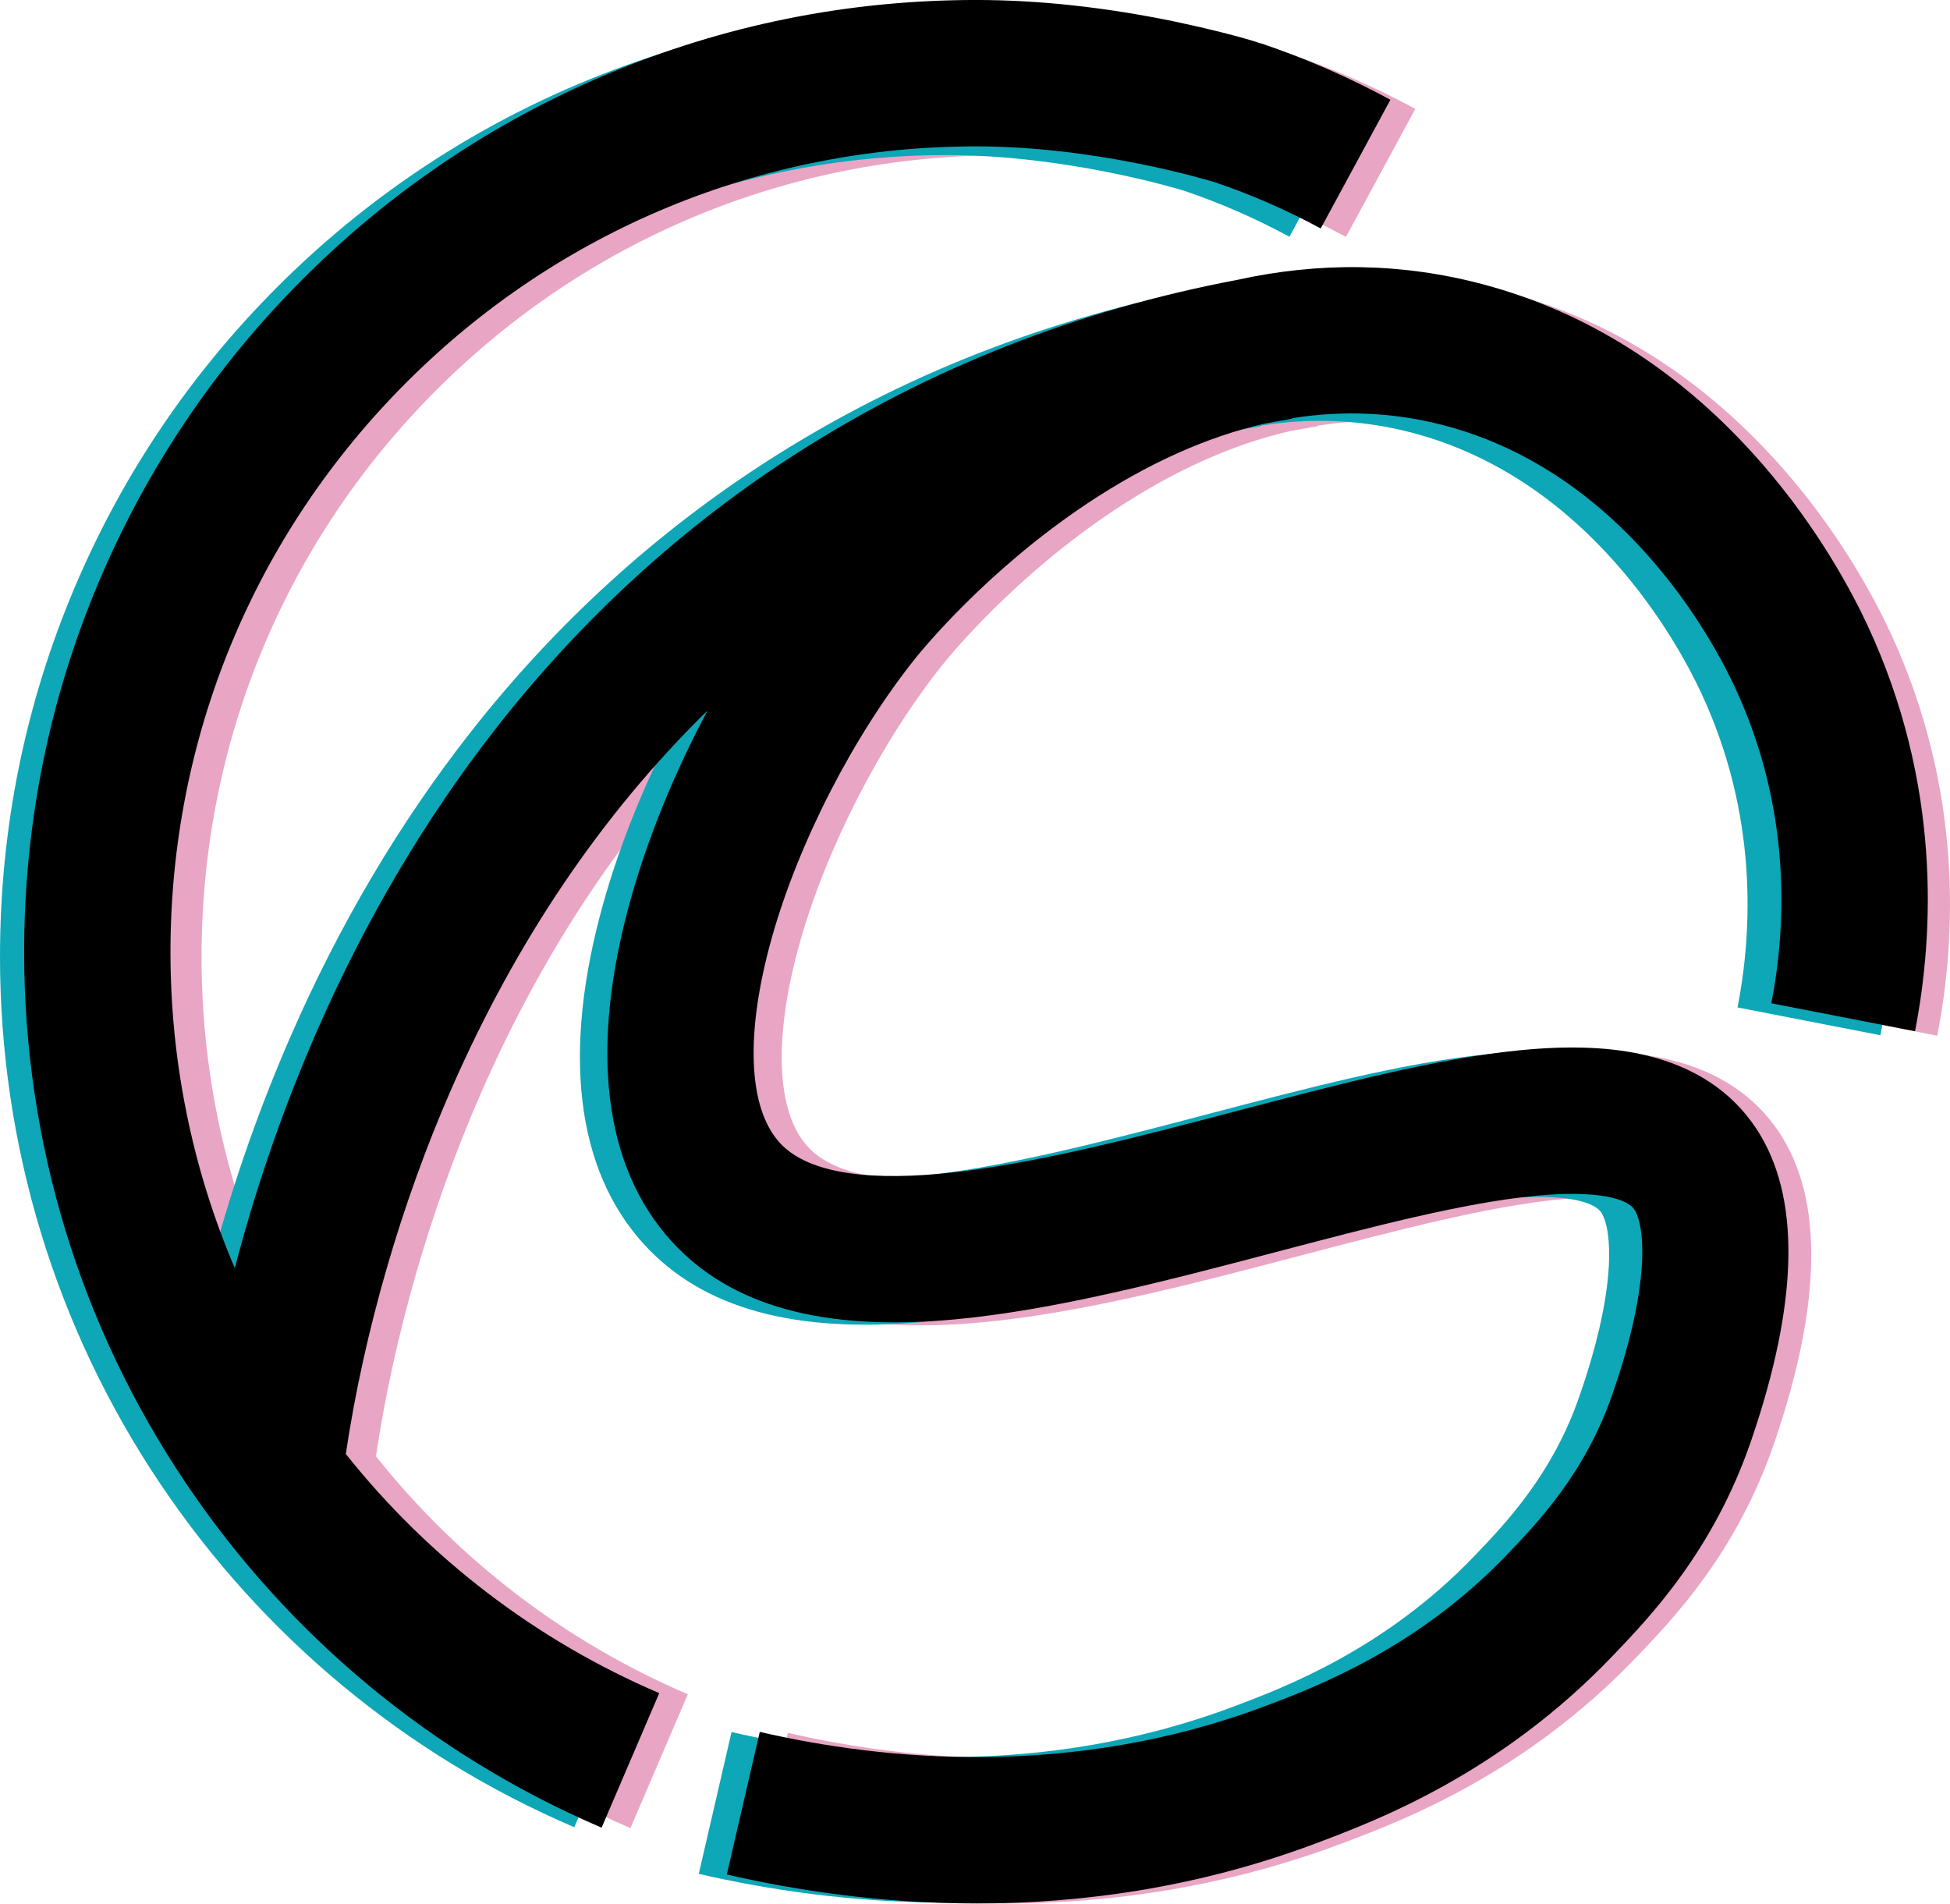
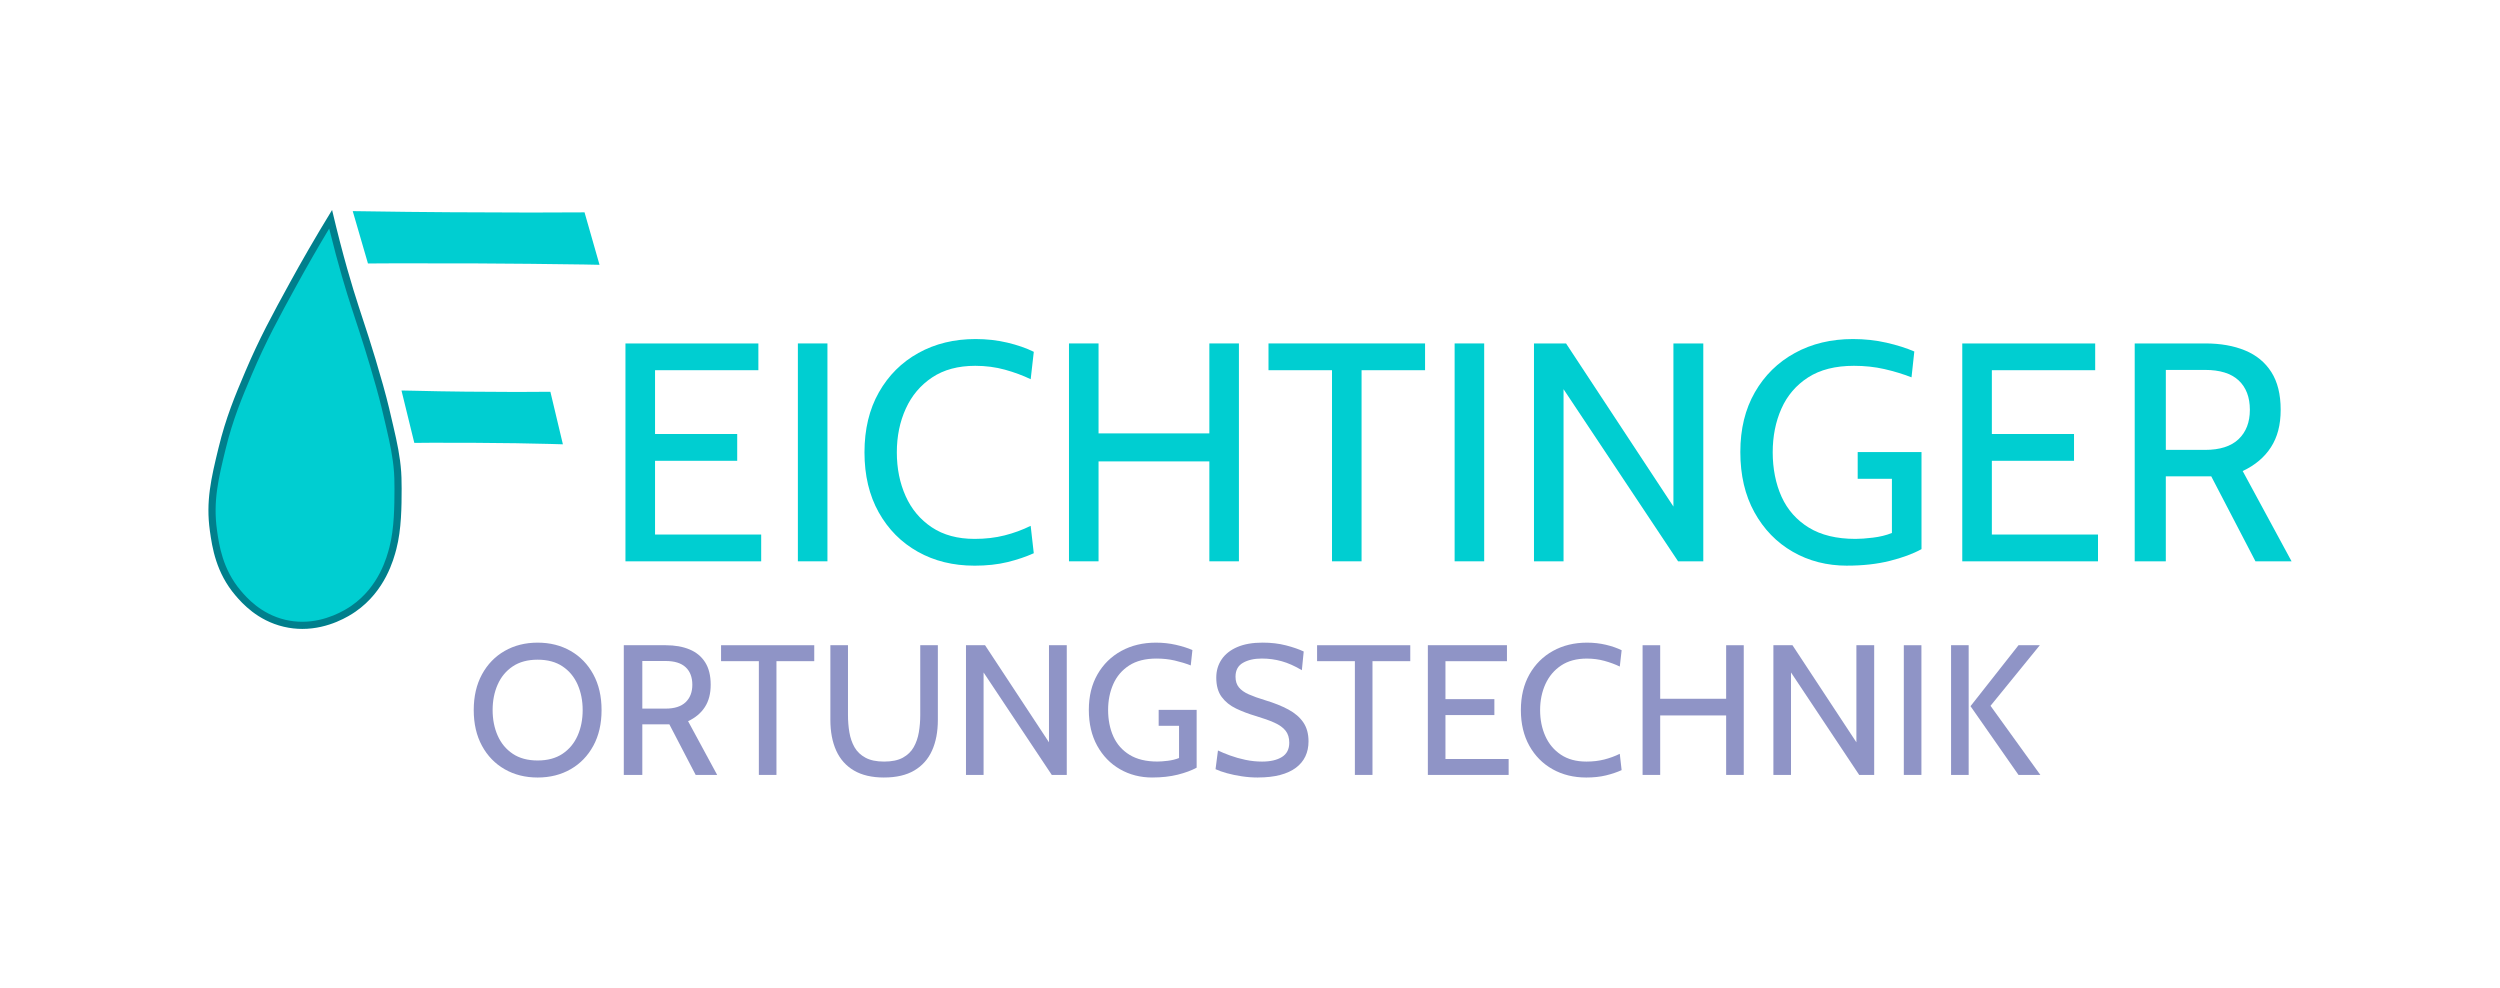
- <svg xmlns="http://www.w3.org/2000/svg" viewBox="0 0 856.09 835.67">
+ <svg xmlns="http://www.w3.org/2000/svg" id="new_final_-_wortlogo" data-name="new final - wortlogo" viewBox="0 0 1200 474">
  <defs>
    <style>
      .cls-1 {
-         fill: #0da7b7;
+         fill: #00ced1;
      }

      .cls-2 {
-         fill: #e8a6c4;
+         fill: #007f8c;
+       }
+ 
+       .cls-3 {
+         fill: #8f94c6;
      }
    </style>
  </defs>
-   <g id="shadow_pink" data-name="shadow pink">
-     <path class="cls-2" d="M850.5,454.68c8.32-42.76,11.47-108.26-20.8-177.44-6.57-14.08-21.24-41.91-45.73-70.14-34.63-39.92-75.84-66.42-122.49-78.77-34.93-9.25-70.97-9.85-107.26-1.8-69.43,13.14-133.72,38.38-191.3,75.14-50.19,32.05-94.69,72.65-132.26,120.7-30.7,39.25-57.02,83.76-78.23,132.29-16.18,37.01-27.68,72.19-35.86,103.47-18.48-43.32-28.09-90.1-28.09-138.01,0-94.01,36.61-182.4,103.09-248.88,66.48-66.48,154.86-103.09,248.88-103.09,52.29,0,100.72,14.6,104.31,15.7,15.86,5.38,31.38,12.16,46.15,20.16l30.44-56.21c-18.06-9.78-37.06-18.07-56.47-24.62l-.02.06c-9.77-3.38-29.42-7.89-38.35-9.73-30.03-6.16-58.99-9.29-86.07-9.29-56.13,0-110.6,11-161.89,32.7-49.53,20.95-94,50.93-132.19,89.12-38.18,38.18-68.17,82.66-89.12,132.19-21.7,51.29-32.7,105.76-32.7,161.89,0,83,24.38,163.15,70.52,231.77,44.99,66.92,107.83,119.02,181.72,150.68l25.18-58.76c-53.76-23.03-100.61-58.88-136.91-104.48,7.87-52.82,24.07-109.02,45.94-159.06,28.49-65.19,66.03-120.61,112.06-165.67-14.25,26.72-25.89,55.01-33.48,82.08-18.27,65.15-12.13,116.94,17.76,149.75,25.74,28.26,66.14,39.43,123.5,34.13,43.93-4.05,92.94-16.93,140.33-29.39,42.08-11.06,81.83-21.51,113.28-24.58,27.32-2.68,40.33,1.29,43.39,5.89,3.05,4.59,5.13,16.89,1.82,37.65-2.97,18.64-8.96,36.12-11.22,42.7-11.9,34.7-32.62,56.33-46.32,70.64-39.33,41.05-83.87,57.85-105.27,65.92-84.8,31.98-166.98,23.82-220.98,11.35l-14.39,62.29c29.93,6.91,67.39,12.65,109.24,12.65,45.69,0,96.61-6.84,148.68-26.48,25.81-9.73,79.52-29.98,128.88-81.51,16.52-17.24,44.17-46.11,60.63-94.13,20.97-61.16,21.7-107.07,2.17-136.46-10.61-15.97-26.64-26.66-47.63-31.77-15.3-3.73-33.37-4.5-55.23-2.36-36.53,3.58-78.67,14.65-123.3,26.38-44.88,11.8-91.29,23.99-129.96,27.56-35.53,3.28-59.21-1.27-70.37-13.53-13.87-15.23-15.14-47.83-3.47-89.44,11.62-41.45,35.62-88.21,62.63-122.03,3.1-3.88,31.57-38.79,75.37-67.88,26.03-17.29,51.76-28.86,77.03-34.71,4.07-.77,8.16-1.49,12.27-2.17l-.04-.24c22.67-3.61,44.95-2.55,66.71,3.21,77.69,20.57,116.58,92.57,126.64,114.14,25.01,53.61,22.5,104.75,15.99,138.2l62.75,12.22Z" />
+   <g>
+     <g>
+       <path class="cls-1" d="M145.11,300.17c-2.87,0-5.73-.33-8.52-.99-12.39-2.92-19.54-11.28-22.23-14.43-9.23-10.79-10.91-22.91-11.92-30.15-1.97-14.14.72-25.2,4.12-39.2,3.59-14.78,8.07-25.32,12.81-36.48,6.79-16,13.23-27.73,21.38-42.59,5.71-10.41,11.74-20.85,17.95-31.08,4.93,20.5,9.05,33.81,11.78,42.2.45,1.37.93,2.85,1.46,4.45,2.58,7.82,6.11,18.53,10.25,33.31,2.1,7.48,3.26,12.53,4.39,17.41l.58,2.52c1.71,7.33,3.16,14.01,3.7,21.52.09,1.22.23,3.86.22,7.9-.03,8.14-.06,19.28-2.49,28.55-1.26,4.82-5.09,19.48-18.9,29.05-3.47,2.41-12.82,8.01-24.59,8.01Z" />
+       <path class="cls-2" d="M158.01,109.7c4.51,18.28,8.27,30.43,10.83,38.28.45,1.37.94,2.86,1.46,4.46,2.57,7.81,6.09,18.5,10.23,33.24,2.09,7.45,3.25,12.47,4.37,17.33.19.84.39,1.68.58,2.52,1.69,7.26,3.13,13.87,3.66,21.25.08,1.19.23,3.79.21,7.78-.03,8.04-.06,19.06-2.43,28.12-1.22,4.67-4.93,18.87-18.21,28.07-3.34,2.32-12.33,7.7-23.61,7.7-2.73,0-5.47-.32-8.12-.94-11.84-2.79-18.72-10.84-21.31-13.87-8.9-10.41-10.54-22.22-11.53-29.27-1.92-13.81.73-24.73,4.09-38.56,3.56-14.65,8.01-25.12,12.72-36.22,6.76-15.92,13.18-27.62,21.3-42.43,5.04-9.18,10.32-18.38,15.76-27.45M159.4,100.79c-8.3,13.53-15.03,25.36-20.16,34.71-8.61,15.69-14.76,26.98-21.45,42.74-5,11.77-9.34,22.13-12.9,36.75-3.61,14.84-6.13,25.67-4.15,39.84,1.12,8.02,2.96,20.08,12.32,31.03,3.06,3.58,10.46,11.99,23.14,14.98,3.09.73,6.07,1.04,8.91,1.04,12.81,0,22.61-6.26,25.56-8.31,14.32-9.93,18.31-25.17,19.58-30.03,2.48-9.48,2.52-20.68,2.54-28.98.01-4.44-.16-7.17-.22-8.03-.53-7.51-1.95-14.09-3.74-21.79-1.34-5.77-2.52-11.2-4.99-20-5-17.83-9.1-29.71-11.73-37.83-2.99-9.21-7.39-23.52-12.71-46.13h0Z" />
+     </g>
+     <g>
+       <path class="cls-1" d="M264.2,188.11s0-.06,0-.06c-4.05.05-12.24.1-16.29.09-14.97-.02-33.95-.18-48.85-.58l-6.35-.12,6.16,25.15,8.14-.07c11.7-.05,28.96.05,40.71.23,4.07.06,12.21.22,16.28.34h0s6.19.18,6.19.18l-6-25.21v.06Z" />
+       <path class="cls-1" d="M280.58,101.93h0s0,0,0,0c-6.46.05-19.51.1-25.96.09-23.86-.02-54.13-.18-77.89-.58h0s-7.42-.1-7.42-.1l7.31,25.13,12.98-.07c8.28-.03,30.4.02,38.94.04,14.64.08,37.46.27,51.92.52h0s7.31.15,7.31.15l-7.19-25.18Z" />
+     </g>
  </g>
-   <g id="shadow_blue" data-name="shadow blue">
-     <path class="cls-1" d="M825.54,454.46c8.32-42.74,11.47-108.21-20.79-177.36-6.57-14.07-21.23-41.89-45.71-70.11-34.61-39.9-75.8-66.39-122.43-78.74-34.92-9.24-70.94-9.84-107.21-1.8-69.4,13.13-133.66,38.36-191.2,75.1-50.16,32.03-94.64,72.62-132.19,120.64-30.68,39.24-56.99,83.72-78.19,132.23-16.17,36.99-27.66,72.16-35.84,103.42-18.47-43.3-28.07-90.05-28.07-137.95,0-93.97,36.59-182.31,103.04-248.76,66.45-66.45,154.79-103.04,248.76-103.04,52.27,0,100.67,14.59,104.26,15.7,15.85,5.37,31.37,12.15,46.13,20.15l30.43-56.19c-18.05-9.78-37.04-18.06-56.44-24.61l-.02.06c-9.77-3.37-29.4-7.89-38.33-9.72-30.02-6.16-58.96-9.28-86.03-9.28-56.1,0-110.55,11-161.81,32.68-49.5,20.94-93.96,50.91-132.12,89.07-38.17,38.17-68.13,82.62-89.07,132.12C11,309.37,0,363.81,0,419.91c0,82.96,24.37,163.07,70.48,231.66,44.97,66.88,107.77,118.96,181.63,150.61l25.16-58.73c-53.74-23.02-100.56-58.85-136.84-104.43,7.87-52.79,24.06-108.97,45.92-158.98,28.48-65.15,66-120.55,112-165.59-14.24,26.71-25.88,54.99-33.47,82.04-18.26,65.12-12.12,116.88,17.76,149.68,25.73,28.25,66.11,39.41,123.44,34.12,43.91-4.05,92.89-16.92,140.27-29.37,42.06-11.05,81.79-21.5,113.22-24.57,27.31-2.67,40.31,1.29,43.37,5.88,3.05,4.58,5.13,16.88,1.82,37.63-2.97,18.64-8.96,36.1-11.21,42.68-11.89,34.69-32.6,56.3-46.3,70.61-39.31,41.03-83.83,57.82-105.22,65.89-84.76,31.96-166.9,23.81-220.87,11.35l-14.38,62.26c29.91,6.91,67.35,12.65,109.19,12.65,45.67,0,96.57-6.84,148.61-26.46,25.8-9.73,79.48-29.97,128.82-81.47,16.51-17.24,44.14-46.08,60.6-94.08,20.96-61.13,21.69-107.02,2.17-136.4-10.61-15.96-26.62-26.64-47.6-31.75-15.29-3.73-33.35-4.5-55.21-2.36-36.51,3.58-78.63,14.65-123.24,26.37-44.86,11.79-91.25,23.98-129.89,27.54-35.52,3.28-59.18-1.27-70.34-13.52-13.87-15.22-15.13-47.81-3.47-89.4,11.62-41.43,35.61-88.17,62.6-121.97,3.1-3.88,31.56-38.77,75.33-67.84,26.01-17.28,51.73-28.84,77-34.7,4.07-.77,8.16-1.49,12.27-2.17l-.04-.24c22.66-3.61,44.93-2.55,66.68,3.21,77.66,20.56,116.52,92.52,126.58,114.09,25,53.59,22.49,104.7,15.98,138.13l62.72,12.21Z" />
+   <g>
+     <path class="cls-1" d="M300.22,269.43v-104.58h63.8v12.85h-49.6v30.63h39.44v12.85h-39.44v35.41h50.95v12.85h-65.14Z" />
+     <path class="cls-1" d="M382.98,269.43v-104.58h14.19v104.58h-14.19Z" />
+     <path class="cls-1" d="M467.69,271.52c-10.16,0-19.21-2.23-27.15-6.69-7.94-4.46-14.19-10.76-18.75-18.9-4.56-8.14-6.84-17.74-6.84-28.8s2.3-20.66,6.91-28.8c4.61-8.14,10.93-14.44,18.97-18.9,8.04-4.46,17.19-6.69,27.45-6.69,5.33,0,10.41.57,15.24,1.72,4.83,1.15,9.06,2.61,12.7,4.41l-1.49,13.15c-3.74-1.79-7.84-3.31-12.33-4.56-4.48-1.24-9.24-1.87-14.27-1.87-8.22,0-15.12,1.86-20.69,5.57-5.58,3.71-9.8,8.7-12.66,14.98-2.86,6.27-4.3,13.27-4.3,20.99s1.41,14.72,4.22,20.99c2.81,6.28,7,11.27,12.55,14.98,5.55,3.71,12.41,5.57,20.58,5.57,5.18,0,9.97-.56,14.38-1.68,4.41-1.12,8.58-2.65,12.51-4.59l1.49,13.15c-3.74,1.69-7.94,3.11-12.62,4.26-4.68,1.14-9.99,1.72-15.91,1.72Z" />
+     <path class="cls-1" d="M513.11,269.43v-104.58h14.19v43.18h53.19v-43.18h14.19v104.58h-14.19v-47.96h-53.19v47.96h-14.19Z" />
+     <path class="cls-1" d="M639.36,269.43v-91.73h-30.48v-12.85h75.15v12.85h-30.48v91.73h-14.19Z" />
+     <path class="cls-1" d="M698.22,269.43v-104.58h14.19v104.58h-14.19Z" />
+     <path class="cls-1" d="M736.31,269.43v-104.58h15.39l51.54,78.29v-78.29h14.34v104.58h-12.1l-54.98-82.62v82.62h-14.19Z" />
+     <path class="cls-1" d="M886.61,271.52c-9.66,0-18.37-2.23-26.11-6.69-7.74-4.46-13.87-10.77-18.38-18.94-4.51-8.17-6.76-17.8-6.76-28.91s2.33-20.57,6.98-28.69c4.66-8.12,11.06-14.4,19.2-18.86,8.14-4.46,17.44-6.69,27.9-6.69,5.63,0,10.99.59,16.1,1.76,5.1,1.17,9.55,2.58,13.33,4.22l-1.34,12.4c-4.08-1.59-8.42-2.91-13-3.96-4.58-1.05-9.46-1.57-14.64-1.57-8.91,0-16.25,1.86-22,5.57-5.75,3.71-10.02,8.7-12.81,14.98-2.79,6.27-4.18,13.27-4.18,20.99s1.42,15.08,4.26,21.33c2.84,6.25,7.2,11.18,13.07,14.79,5.88,3.61,13.35,5.42,22.41,5.42,2.24,0,5.03-.2,8.37-.6,3.34-.4,6.37-1.14,9.11-2.24v-26h-16.43v-12.85h30.63v46.61c-4.08,2.24-9.16,4.12-15.24,5.64-6.08,1.52-12.9,2.28-20.47,2.28Z" />
+     <path class="cls-1" d="M941.89,269.43v-104.58h63.8v12.85h-49.6v30.63h39.44v12.85h-39.44v35.41h50.95v12.85h-65.14Z" />
+     <path class="cls-1" d="M1024.66,269.43v-104.58h33.91c7.27,0,13.62,1.12,19.05,3.36,5.43,2.24,9.64,5.7,12.62,10.38,2.99,4.68,4.48,10.71,4.48,18.08s-1.56,13.17-4.67,18c-3.11,4.83-7.63,8.64-13.56,11.43l23.46,43.33h-17.33l-21.22-40.79h-21.81v40.79h-14.94ZM1039.6,215.95h18.82c7.12,0,12.49-1.72,16.1-5.15,3.61-3.44,5.42-8.14,5.42-14.12s-1.81-10.78-5.42-14.12c-3.61-3.34-8.98-5-16.1-5h-18.82v38.4Z" />
  </g>
-   <g id="logo_black" data-name="logo black">
-     <path d="M840.73,452.74c8.37-42.98,11.53-108.81-20.91-178.34-6.6-14.15-21.35-42.13-45.96-70.5-34.8-40.12-76.22-66.76-123.11-79.17-35.11-9.3-71.34-9.9-107.81-1.81-69.78,13.2-134.4,38.58-192.27,75.52-50.44,32.21-95.17,73.02-132.93,121.31-30.85,39.45-57.31,84.19-78.63,132.97-16.26,37.19-27.82,72.56-36.04,104-18.58-43.54-28.23-90.56-28.23-138.71,0-94.49,36.8-183.33,103.61-250.14,66.81-66.81,155.65-103.61,250.14-103.61,52.56,0,101.23,14.67,104.84,15.78,15.94,5.4,31.54,12.22,46.39,20.26l30.6-56.5c-18.15-9.83-37.25-18.16-56.75-24.75l-.02.06c-9.82-3.39-29.57-7.93-38.54-9.78-30.18-6.2-59.29-9.34-86.51-9.34-56.42,0-111.16,11.06-162.71,32.86-49.78,21.05-94.48,51.19-132.86,89.57-38.38,38.38-68.51,83.08-89.57,132.86-21.81,51.55-32.86,106.3-32.86,162.72,0,83.42,24.51,163.97,70.88,232.94,45.22,67.26,108.37,119.62,182.64,151.44l25.3-59.06c-54.04-23.15-101.12-59.17-137.6-105.01,7.91-53.09,24.19-109.57,46.18-159.87,28.64-65.52,66.36-121.22,112.63-166.51-14.32,26.86-26.02,55.29-33.65,82.5-18.36,65.48-12.19,117.53,17.85,150.51,25.87,28.4,66.47,39.63,124.13,34.31,44.15-4.07,93.41-17.02,141.05-29.54,42.3-11.12,82.25-21.62,113.85-24.71,27.47-2.69,40.54,1.29,43.61,5.92,3.06,4.61,5.15,16.97,1.83,37.84-2.98,18.74-9.01,36.3-11.28,42.91-11.96,34.89-32.78,56.62-46.56,71-39.53,41.26-84.29,58.14-105.81,66.25-85.23,32.14-167.82,23.94-222.1,11.41l-14.46,62.6c30.08,6.95,67.73,12.72,109.79,12.72,45.92,0,97.1-6.88,149.43-26.61,25.94-9.78,79.92-30.13,129.53-81.92,16.6-17.33,44.39-46.33,60.94-94.61,21.08-61.47,21.81-107.61,2.18-137.16-10.66-16.05-26.77-26.79-47.87-31.93-15.38-3.75-33.53-4.52-55.51-2.37-36.71,3.59-79.07,14.73-123.92,26.51-45.11,11.85-91.75,24.11-130.62,27.7-35.71,3.29-59.51-1.28-70.73-13.59-13.94-15.31-15.22-48.07-3.49-89.89,11.68-41.66,35.81-88.66,62.95-122.65,3.12-3.9,31.73-38.98,75.75-68.22,26.16-17.37,52.02-29,77.42-34.89,4.09-.77,8.21-1.5,12.34-2.18l-.04-.24c22.79-3.63,45.18-2.56,67.05,3.23,78.09,20.67,117.17,93.04,127.29,114.72,25.14,53.89,22.61,105.28,16.07,138.9l63.07,12.28Z" />
+   <g>
+     <path class="cls-3" d="M258.07,373.21c-5.93,0-11.21-1.33-15.83-3.98-4.62-2.65-8.26-6.4-10.89-11.25-2.64-4.85-3.96-10.56-3.96-17.14s1.32-12.29,3.96-17.14c2.64-4.85,6.27-8.6,10.89-11.25,4.62-2.65,9.9-3.98,15.83-3.98s11.21,1.33,15.83,3.98c4.62,2.65,8.26,6.4,10.89,11.25,2.64,4.85,3.96,10.56,3.96,17.14s-1.32,12.29-3.96,17.14c-2.64,4.85-6.27,8.6-10.89,11.25-4.62,2.65-9.9,3.98-15.83,3.98ZM258.07,365.03c4.77,0,8.76-1.07,11.96-3.22,3.2-2.15,5.61-5.05,7.23-8.72,1.62-3.66,2.42-7.74,2.42-12.25s-.81-8.59-2.42-12.25c-1.62-3.66-4.02-6.57-7.23-8.72-3.2-2.15-7.19-3.22-11.96-3.22s-8.76,1.07-11.96,3.22c-3.2,2.15-5.61,5.05-7.23,8.72-1.62,3.66-2.42,7.74-2.42,12.25s.81,8.59,2.42,12.25c1.62,3.66,4.02,6.57,7.23,8.72,3.2,2.15,7.19,3.22,11.96,3.22Z" />
+     <path class="cls-3" d="M299.42,371.96v-62.25h20.19c4.33,0,8.11.67,11.34,2,3.23,1.33,5.74,3.39,7.51,6.18,1.78,2.79,2.67,6.37,2.67,10.76s-.93,7.84-2.78,10.72c-1.85,2.88-4.54,5.14-8.07,6.8l13.96,25.79h-10.32l-12.63-24.28h-12.98v24.28h-8.89ZM308.31,340.13h11.21c4.24,0,7.43-1.02,9.58-3.07,2.15-2.05,3.22-4.85,3.22-8.4s-1.07-6.42-3.22-8.4c-2.15-1.99-5.34-2.98-9.58-2.98h-11.21v22.86Z" />
+     <path class="cls-3" d="M364.25,371.96v-54.6h-18.14v-7.65h44.73v7.65h-18.14v54.6h-8.45Z" />
+     <path class="cls-3" d="M424.37,373.21c-5.84,0-10.66-1.12-14.47-3.36-3.81-2.24-6.65-5.42-8.52-9.56s-2.8-9.05-2.8-14.74v-35.84h8.45v33.53c0,2.85.22,5.6.67,8.27s1.27,5.05,2.47,7.16c1.2,2.11,2.95,3.78,5.25,5.02,2.3,1.25,5.28,1.87,8.96,1.87s6.7-.62,8.98-1.87c2.28-1.25,4.02-2.93,5.22-5.05,1.2-2.12,2.02-4.51,2.47-7.18s.67-5.41.67-8.23v-33.53h8.45v35.84c0,5.69-.93,10.6-2.8,14.74-1.87,4.14-4.71,7.32-8.52,9.56-3.81,2.24-8.63,3.36-14.47,3.36Z" />
+     <path class="cls-3" d="M463.67,371.96v-62.25h9.16l30.68,46.6v-46.6h8.54v62.25h-7.2l-32.73-49.18v49.18h-8.45Z" />
+     <path class="cls-3" d="M553.14,373.21c-5.75,0-10.93-1.33-15.54-3.98-4.61-2.65-8.26-6.41-10.94-11.27-2.68-4.86-4.02-10.6-4.02-17.21s1.39-12.24,4.16-17.07c2.77-4.83,6.58-8.57,11.43-11.23,4.85-2.65,10.38-3.98,16.61-3.98,3.35,0,6.54.35,9.58,1.04,3.04.7,5.68,1.53,7.94,2.51l-.8,7.38c-2.43-.95-5.01-1.73-7.74-2.36-2.73-.62-5.63-.93-8.72-.93-5.31,0-9.67,1.1-13.09,3.31-3.42,2.21-5.97,5.18-7.63,8.92-1.66,3.74-2.49,7.9-2.49,12.49s.84,8.97,2.53,12.69c1.69,3.72,4.28,6.66,7.78,8.8,3.5,2.15,7.94,3.22,13.34,3.22,1.33,0,2.99-.12,4.98-.36,1.99-.24,3.79-.68,5.42-1.33v-15.47h-9.78v-7.65h18.23v27.75c-2.43,1.33-5.45,2.45-9.07,3.36-3.62.9-7.68,1.36-12.18,1.36Z" />
+     <path class="cls-3" d="M603.83,373.21c-2.58,0-5.16-.19-7.74-.58-2.58-.39-4.97-.88-7.16-1.49-2.19-.61-4.02-1.25-5.47-1.93l1.16-8.98c1.6.77,3.53,1.57,5.8,2.4,2.27.83,4.72,1.53,7.36,2.09,2.64.56,5.31.84,8,.84,4,0,7.18-.73,9.54-2.2s3.53-3.76,3.53-6.87c0-2.34-.59-4.26-1.78-5.76-1.19-1.5-2.97-2.78-5.36-3.85-2.39-1.07-5.37-2.13-8.96-3.2-3.41-1.01-6.55-2.2-9.43-3.58-2.88-1.38-5.18-3.23-6.91-5.56-1.73-2.33-2.6-5.42-2.6-9.27,0-3.29.85-6.2,2.56-8.74,1.7-2.53,4.21-4.51,7.51-5.94,3.3-1.42,7.36-2.13,12.16-2.13,4.09,0,7.85.44,11.27,1.33s6.25,1.87,8.47,2.93l-.89,8.98c-3.38-2.02-6.6-3.45-9.67-4.31-3.07-.86-6.25-1.29-9.54-1.29-3.65,0-6.66.68-9.05,2.05-2.39,1.36-3.58,3.59-3.58,6.67,0,2.08.53,3.77,1.6,5.09,1.07,1.32,2.65,2.45,4.76,3.38,2.1.93,4.73,1.88,7.87,2.82,4.33,1.3,8.05,2.79,11.16,4.47,3.11,1.68,5.5,3.74,7.16,6.18,1.66,2.45,2.49,5.48,2.49,9.09,0,2.67-.5,5.07-1.51,7.2-1.01,2.13-2.52,3.96-4.54,5.47-2.02,1.51-4.54,2.67-7.58,3.47-3.04.8-6.59,1.2-10.65,1.2Z" />
+     <path class="cls-3" d="M650.34,371.96v-54.6h-18.14v-7.65h44.73v7.65h-18.14v54.6h-8.45Z" />
+     <path class="cls-3" d="M685.37,371.96v-62.25h37.97v7.65h-29.52v18.23h23.48v7.65h-23.48v21.08h30.33v7.65h-38.77Z" />
+     <path class="cls-3" d="M761.41,373.21c-6.05,0-11.44-1.33-16.16-3.98-4.73-2.65-8.45-6.4-11.16-11.25-2.71-4.85-4.07-10.56-4.07-17.14s1.37-12.29,4.11-17.14c2.74-4.85,6.51-8.6,11.29-11.25,4.79-2.65,10.23-3.98,16.34-3.98,3.17,0,6.2.34,9.07,1.02,2.87.68,5.39,1.56,7.56,2.62l-.89,7.83c-2.22-1.07-4.67-1.97-7.34-2.71-2.67-.74-5.5-1.11-8.49-1.11-4.89,0-9,1.1-12.32,3.31-3.32,2.21-5.83,5.18-7.54,8.92-1.7,3.74-2.56,7.9-2.56,12.49s.84,8.76,2.51,12.49c1.67,3.74,4.16,6.71,7.47,8.92,3.3,2.21,7.39,3.31,12.25,3.31,3.08,0,5.94-.33,8.56-1,2.62-.67,5.11-1.58,7.45-2.73l.89,7.83c-2.22,1.01-4.73,1.85-7.51,2.53-2.79.68-5.94,1.02-9.47,1.02Z" />
+     <path class="cls-3" d="M788.44,371.96v-62.25h8.45v25.7h31.66v-25.7h8.45v62.25h-8.45v-28.55h-31.66v28.55h-8.45Z" />
+     <path class="cls-3" d="M851.23,371.96v-62.25h9.16l30.68,46.6v-46.6h8.54v62.25h-7.2l-32.73-49.18v49.18h-8.45Z" />
+     <path class="cls-3" d="M913.83,371.96v-62.25h8.45v62.25h-8.45Z" />
+     <path class="cls-3" d="M936.51,371.96v-62.25h8.45v62.25h-8.45ZM968.88,371.96l-23.03-32.99,23.03-29.26h10.23l-23.66,29.08,23.92,33.17h-10.49Z" />
  </g>
</svg>
